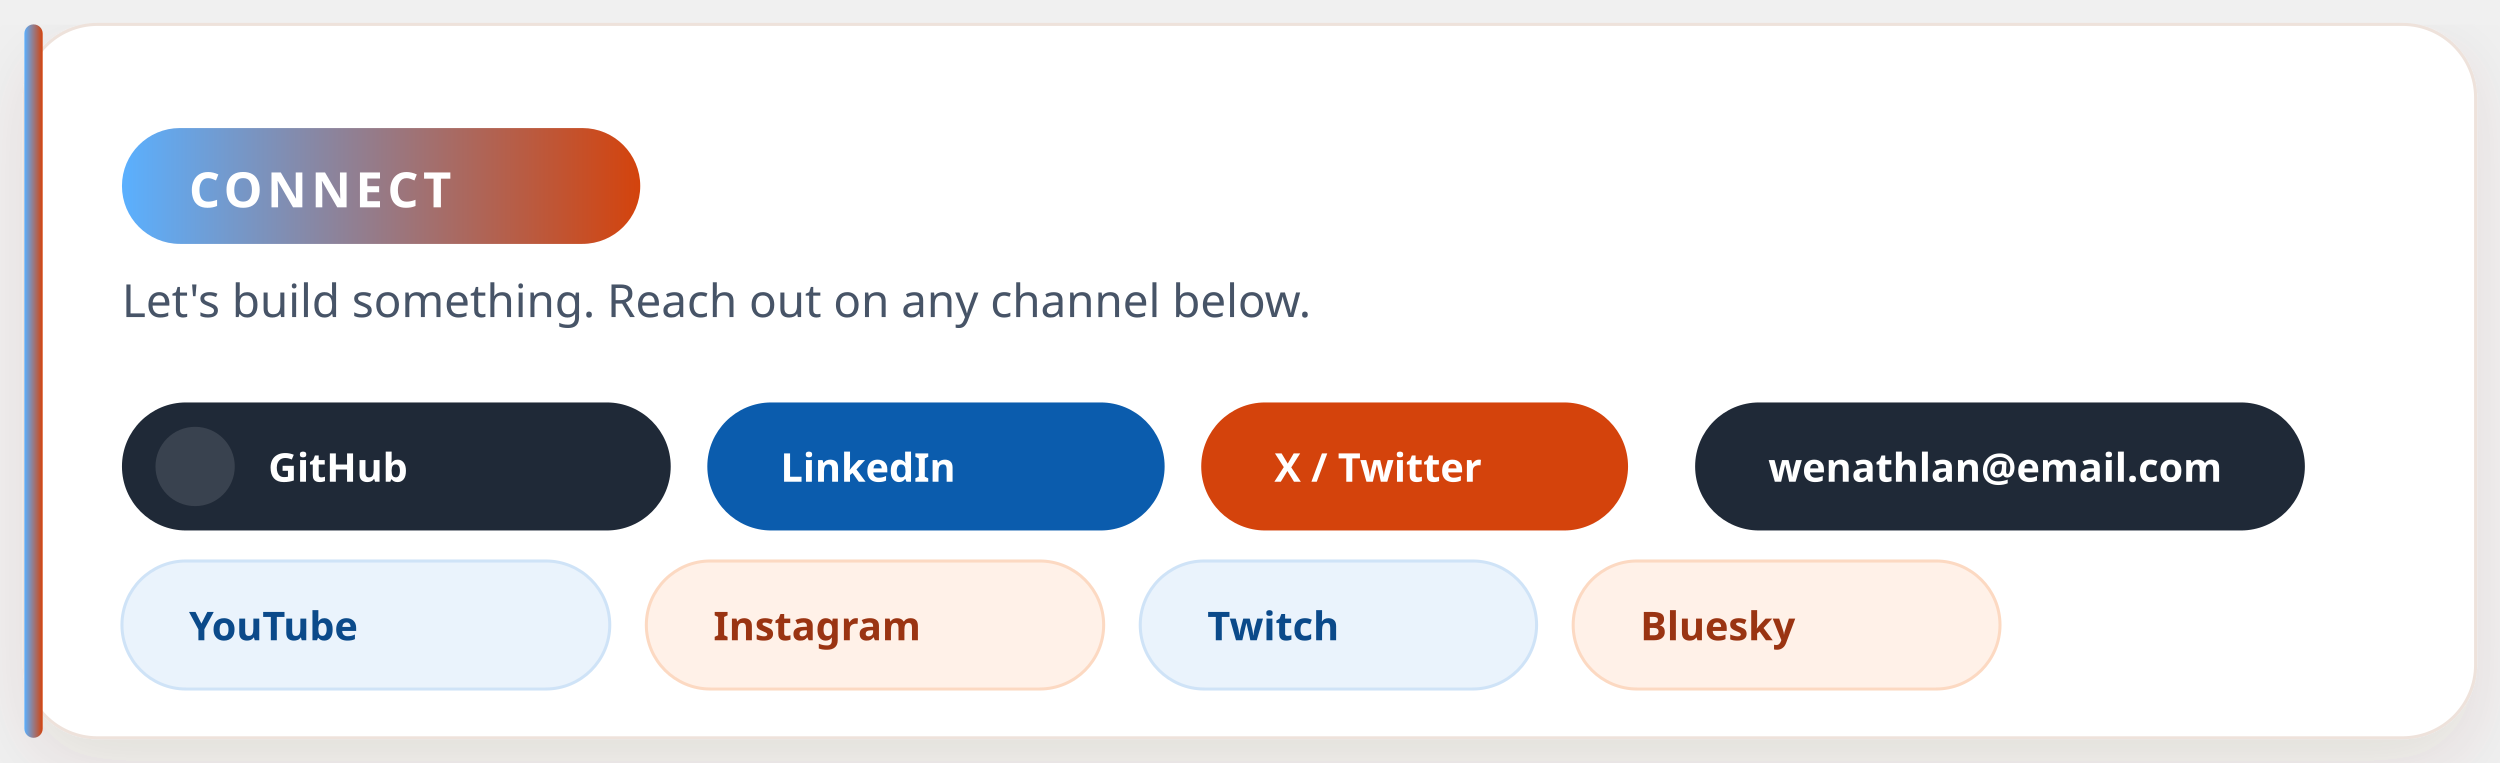
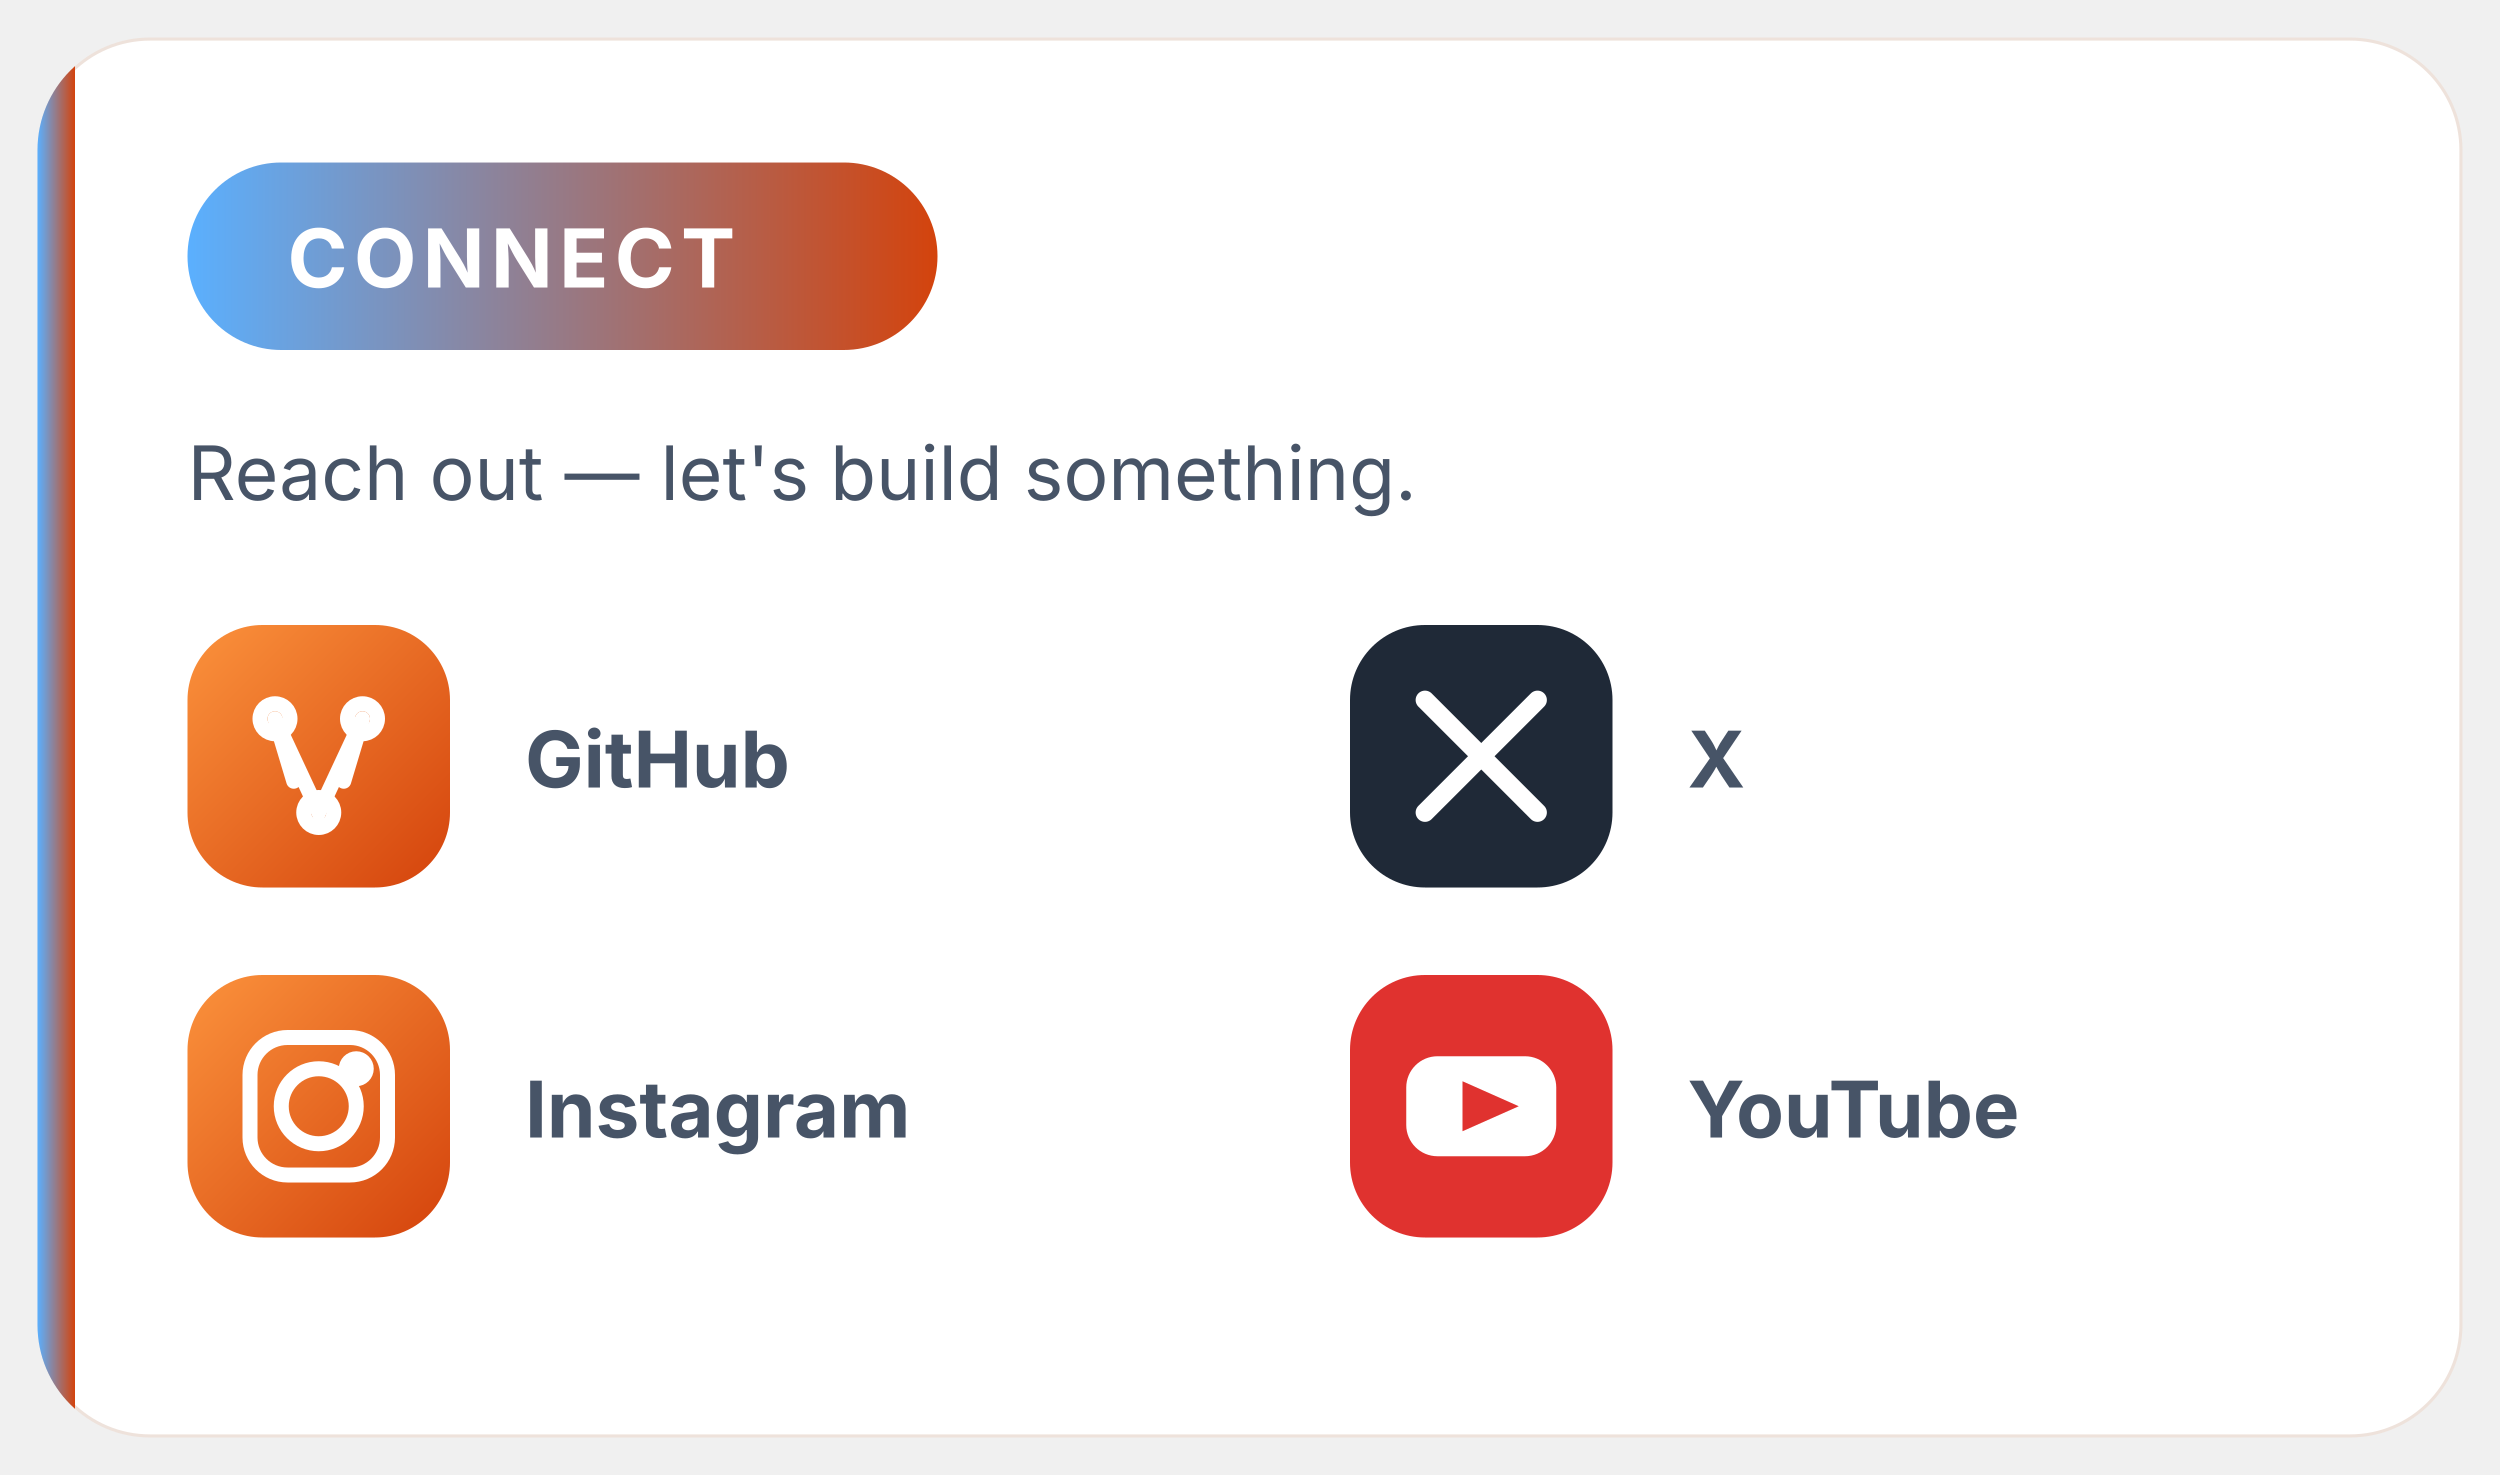
- <svg xmlns="http://www.w3.org/2000/svg" width="820" height="250" viewBox="0 0 820 250" role="img" aria-label="Connect">
+ <svg xmlns="http://www.w3.org/2000/svg" width="400" height="236" viewBox="0 0 400 236" role="img" aria-label="Connect">
  <defs>
    <linearGradient id="hC" x1="0" y1="0" x2="1" y2="0">
      <stop offset="0" stop-color="#5ab0ff" />
      <stop offset="1" stop-color="#d4430c" />
    </linearGradient>
+     <linearGradient id="gG" x1="0" y1="0" x2="1" y2="1">
+       <stop offset="0" stop-color="#fb923c" />
+       <stop offset="1" stop-color="#d4430c" />
+     </linearGradient>
+     <linearGradient id="gB" x1="0" y1="0" x2="1" y2="1">
+       <stop offset="0" stop-color="#5ab0ff" />
+       <stop offset="1" stop-color="#0b5cad" />
+     </linearGradient>
    <filter id="shC" x="-10%" y="-10%" width="120%" height="120%">
-       <feDropShadow dx="0" dy="8" stdDeviation="12" flood-color="#5a2a00" flood-opacity="0.10" />
+       <feDropShadow dx="0" dy="6" stdDeviation="10" flood-color="#5a2a00" flood-opacity="0.10" />
    </filter>
+     <clipPath id="cc">
+       <rect x="6" y="6" width="388" height="224" rx="18" />
+     </clipPath>
  </defs>
-   <rect x="8" y="8" width="804" height="234" rx="24" fill="#ffffff" stroke="#eee2db" filter="url(#shC)" />
-   <rect x="8" y="8" width="6" height="234" rx="3" fill="url(#hC)" />
-   <g transform="translate(40 44)">
-     <rect x="0" y="-2" width="170" height="38" rx="19" fill="url(#hC)" />
-     <text x="22" y="24" font-family="'Segoe UI', system-ui, sans-serif" font-size="16" font-weight="700" fill="#ffffff" letter-spacing="1.5">CONNECT</text>
-   </g>
-   <text x="40" y="104" font-family="'Segoe UI', system-ui, sans-serif" font-size="15" fill="#475467">Let's build something. Reach out on any channel below.</text>
-   <g font-family="'Segoe UI', system-ui, sans-serif" font-size="13" font-weight="600">
-     <g transform="translate(40 132)">
-       <rect x="0" y="0" width="180" height="42" rx="21" fill="#1f2937" />
-       <circle cx="24" cy="21" r="13" fill="#ffffff" opacity="0.12" />
-       <text x="48" y="26" fill="#ffffff">GitHub</text>
+   <g clip-path="url(#cc)">
+     <rect x="6" y="6" width="388" height="224" rx="18" fill="#ffffff" stroke="#eee2db" filter="url(#shC)" />
+     <rect x="6" y="6" width="6" height="224" rx="3" fill="url(#hC)" />
+     <g transform="translate(30 28)">
+       <rect x="0" y="-2" width="120" height="30" rx="15" fill="url(#hC)" />
+       <text x="16" y="18" font-family="'Inter','Segoe UI',system-ui,sans-serif" font-size="13" font-weight="700" fill="#fff" letter-spacing="1">CONNECT</text>
    </g>
-     <g transform="translate(232 132)">
-       <rect x="0" y="0" width="150" height="42" rx="21" fill="#0b5cad" />
-       <text x="24" y="26" fill="#ffffff">LinkedIn</text>
-     </g>
-     <g transform="translate(394 132)">
-       <rect x="0" y="0" width="140" height="42" rx="21" fill="#d4430c" />
-       <text x="24" y="26" fill="#ffffff">X / Twitter</text>
-     </g>
-     <g transform="translate(556 132)">
-       <rect x="0" y="0" width="200" height="42" rx="21" fill="#1f2937" />
-       <text x="24" y="26" fill="#ffffff">wenathlan@email.com</text>
-     </g>
-     <g transform="translate(40 184)">
-       <rect x="0" y="0" width="160" height="42" rx="21" fill="#eaf3fc" stroke="#cfe3f7" />
-       <text x="22" y="26" fill="#0b4a8a">YouTube</text>
-     </g>
-     <g transform="translate(212 184)">
-       <rect x="0" y="0" width="150" height="42" rx="21" fill="#fff1e8" stroke="#fcd9c2" />
-       <text x="22" y="26" fill="#9a3412">Instagram</text>
-     </g>
-     <g transform="translate(374 184)">
-       <rect x="0" y="0" width="130" height="42" rx="21" fill="#eaf3fc" stroke="#cfe3f7" />
-       <text x="22" y="26" fill="#0b4a8a">Twitch</text>
-     </g>
-     <g transform="translate(516 184)">
-       <rect x="0" y="0" width="140" height="42" rx="21" fill="#fff1e8" stroke="#fcd9c2" />
-       <text x="22" y="26" fill="#9a3412">Bluesky</text>
+     <text x="30" y="80" font-family="'Inter','Segoe UI',system-ui,sans-serif" font-size="12" fill="#475467">Reach out — let's build something.</text>
+     <g font-family="'Inter','Segoe UI',system-ui,sans-serif" font-size="12.5" font-weight="700" fill="#1f2937">
+       <g transform="translate(30 100)">
+         <rect x="0" y="0" width="42" height="42" rx="12" fill="url(#gG)" />
+         <g transform="translate(21 21)" stroke="#fff" stroke-width="2.4" fill="none" stroke-linecap="round">
+           <circle cx="-7" cy="-6" r="2.4" />
+           <circle cx="7" cy="-6" r="2.4" />
+           <circle cx="0" cy="9" r="2.4" />
+           <path d="M-7 -6 L0 9 L7 -6 M-7 -6 L-4 4 M7 -6 L4 4" />
+         </g>
+         <text x="54" y="26" fill="#475467">GitHub</text>
+       </g>
+       <g transform="translate(216 100)">
+         <rect x="0" y="0" width="42" height="42" rx="12" fill="#1f2937" />
+         <g transform="translate(21 21)" stroke="#fff" stroke-width="3" stroke-linecap="round">
+           <line x1="-9" y1="-9" x2="9" y2="9" />
+           <line x1="9" y1="-9" x2="-9" y2="9" />
+         </g>
+         <text x="54" y="26" fill="#475467">X</text>
+       </g>
+       <g transform="translate(30 156)">
+         <rect x="0" y="0" width="42" height="42" rx="12" fill="url(#gG)" />
+         <g transform="translate(21 21)" stroke="#fff" stroke-width="2.4" fill="none">
+           <rect x="-11" y="-11" width="22" height="22" rx="6" />
+           <circle cx="0" cy="0" r="6" />
+           <circle cx="6" cy="-6" r="1.6" fill="#fff" />
+         </g>
+         <text x="54" y="26" fill="#475467">Instagram</text>
+       </g>
+       <g transform="translate(216 156)">
+         <rect x="0" y="0" width="42" height="42" rx="12" fill="#e0322f" />
+         <g transform="translate(21 21)" fill="#fff">
+           <rect x="-12" y="-8" width="24" height="16" rx="5" />
+           <path d="M-3 -4 L6 0 L-3 4 Z" fill="#e0322f" />
+         </g>
+         <text x="54" y="26" fill="#475467">YouTube</text>
+       </g>
    </g>
  </g>
</svg>
